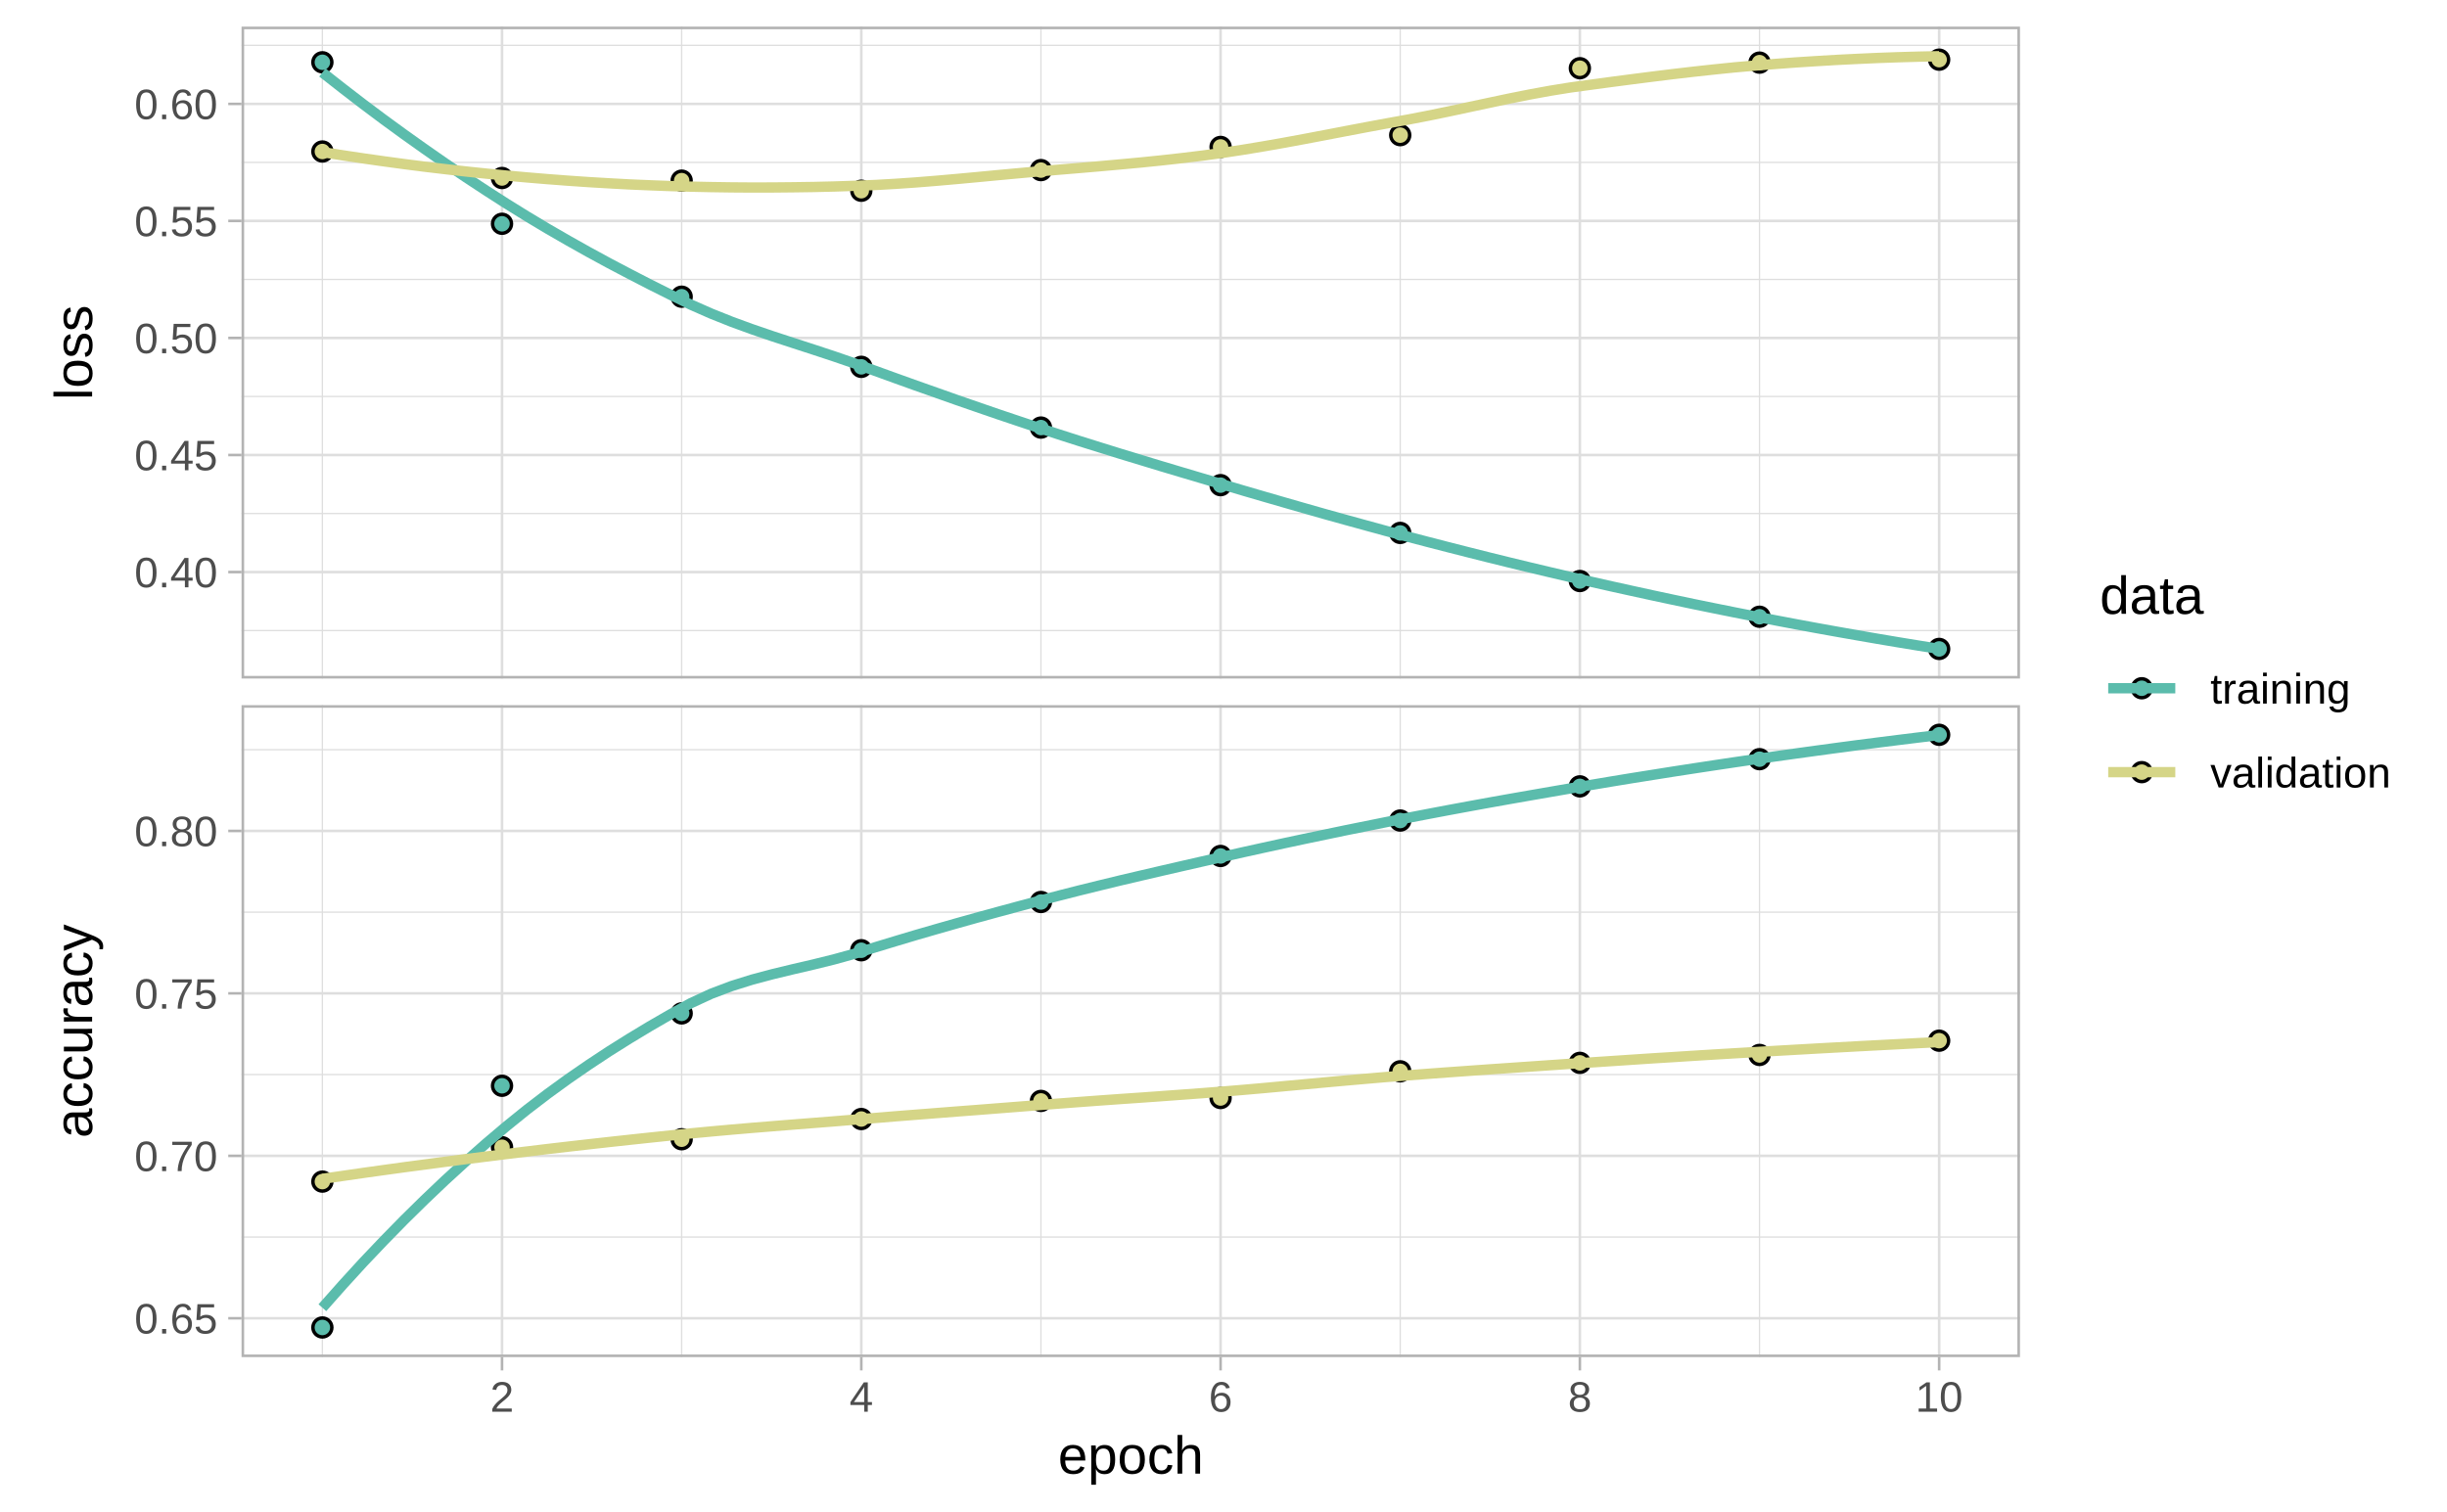
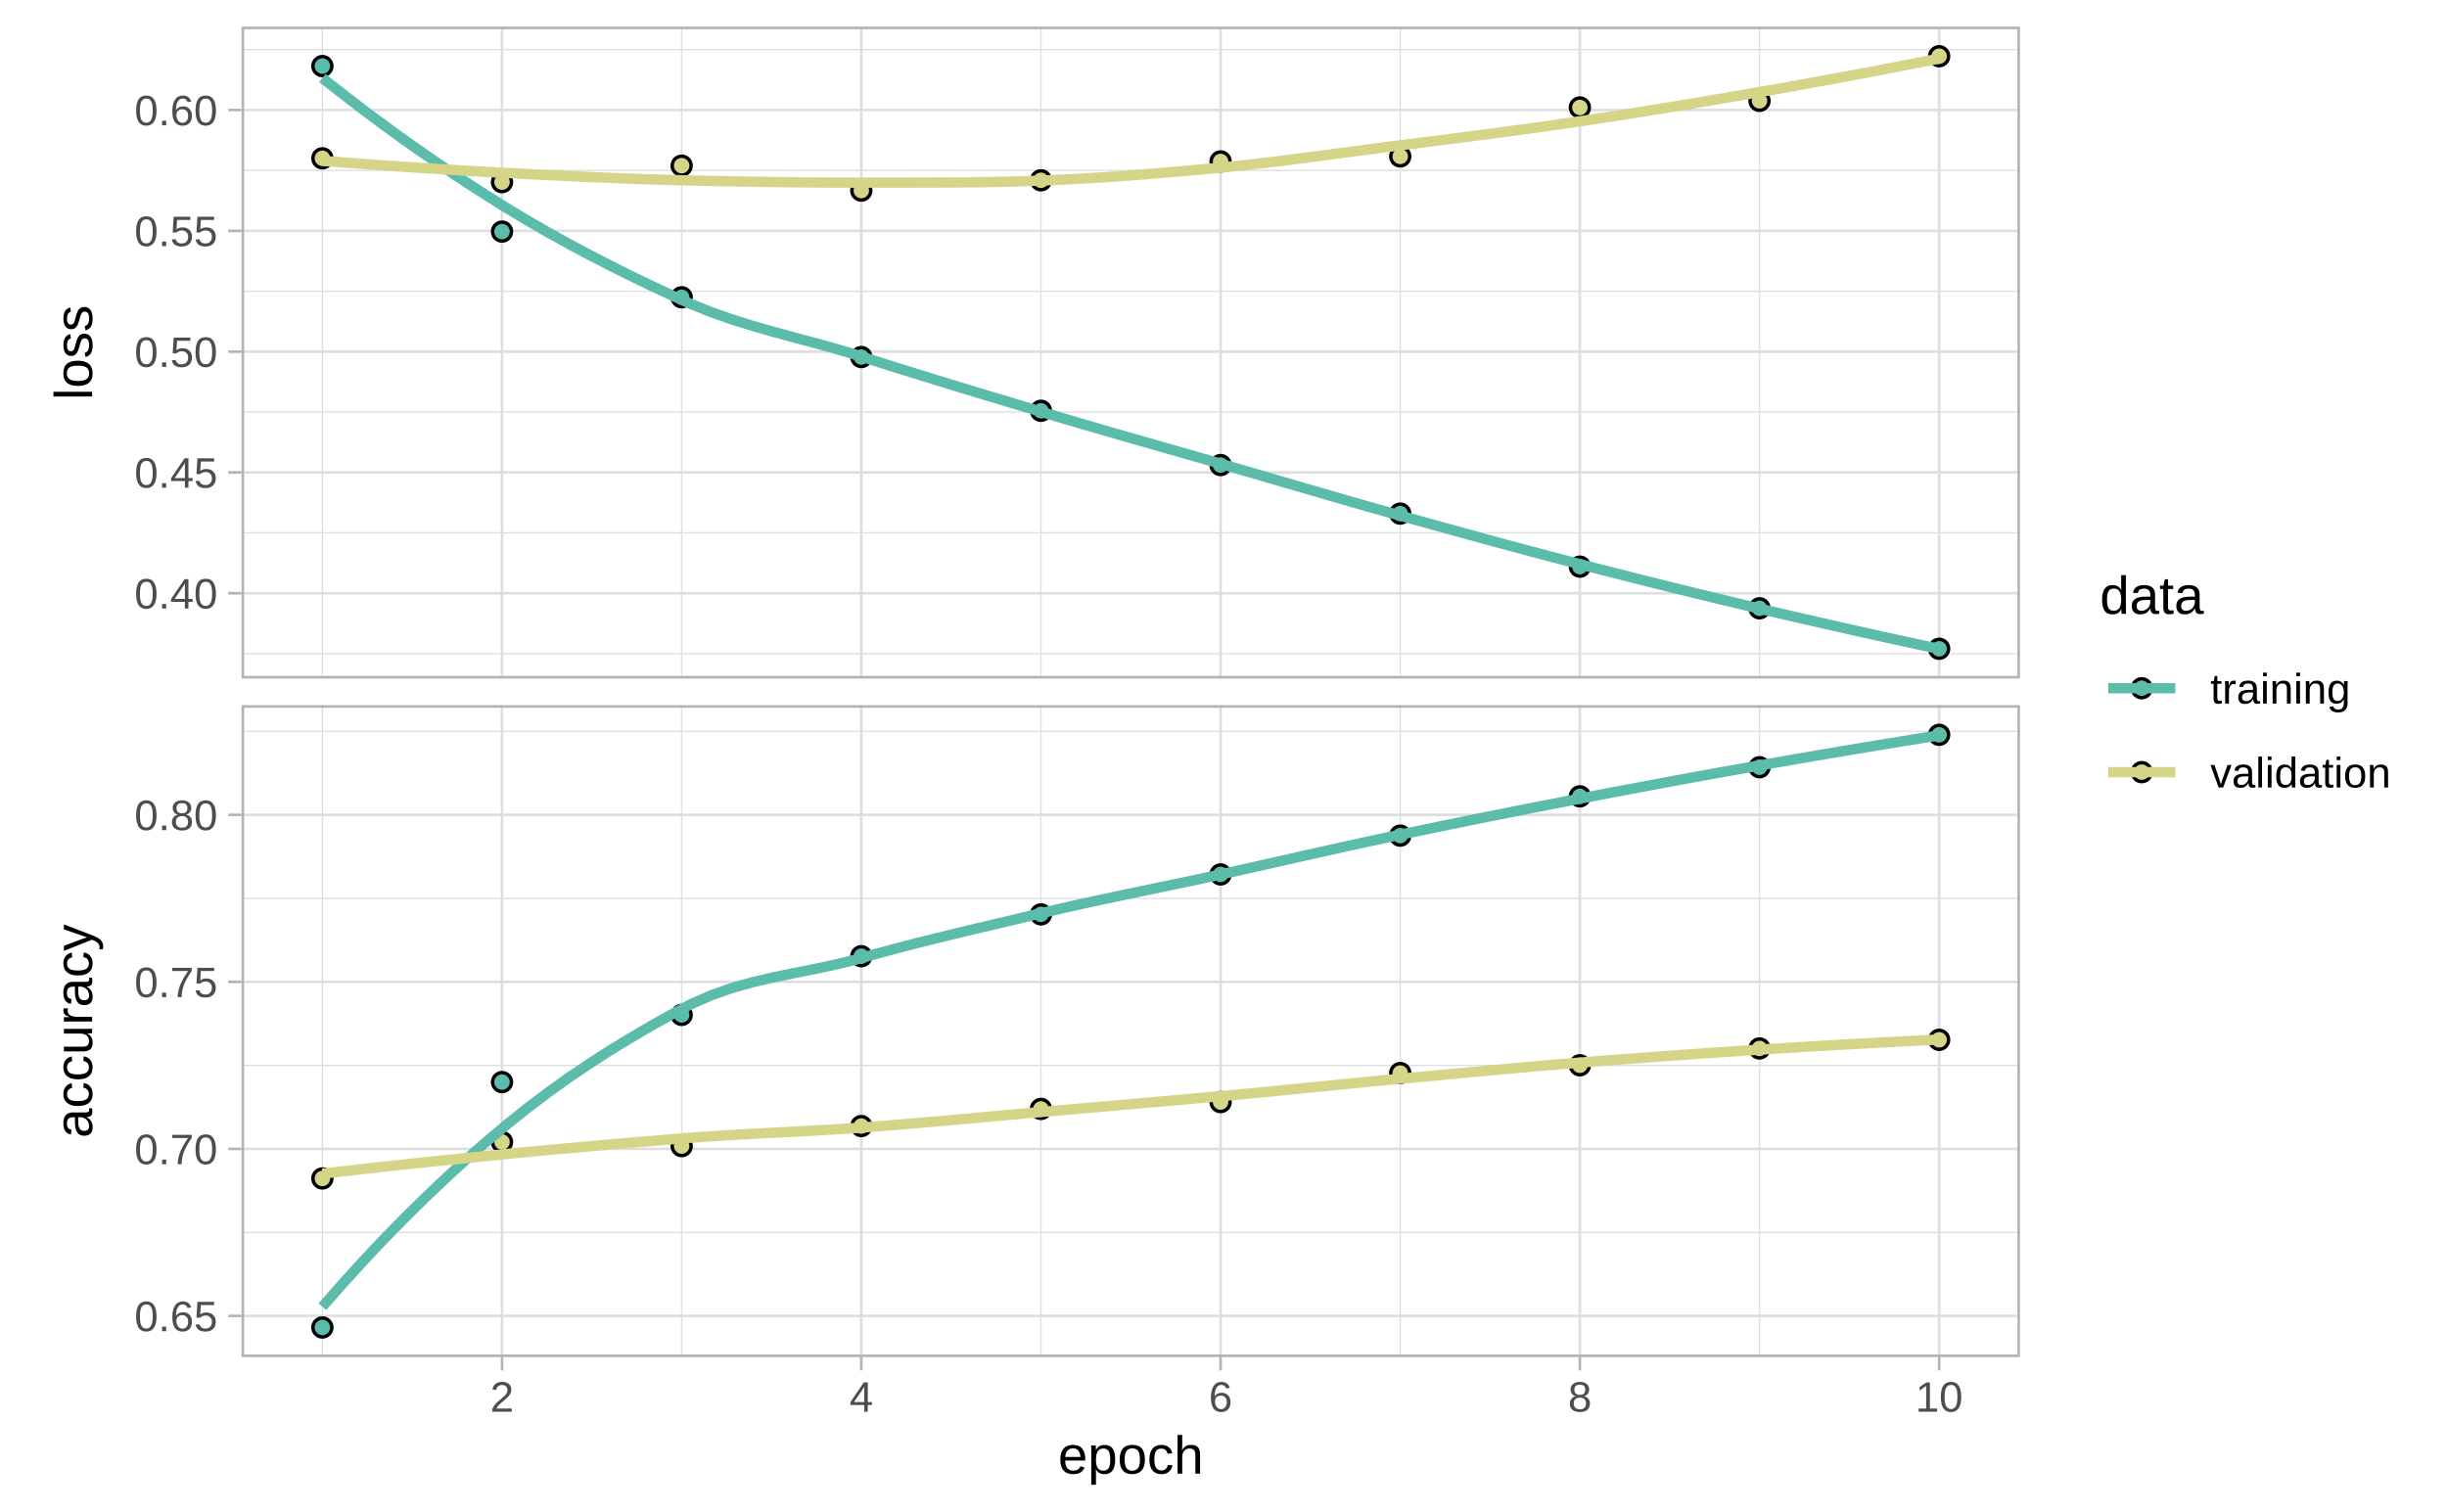
<svg xmlns="http://www.w3.org/2000/svg" class="svglite" width="504.00pt" height="311.47pt" viewBox="0 0 504.00 311.47">
  <defs>
    <style type="text/css">
    .svglite line, .svglite polyline, .svglite polygon, .svglite path, .svglite rect, .svglite circle {
      fill: none;
      stroke: #000000;
      stroke-linecap: round;
      stroke-linejoin: round;
      stroke-miterlimit: 10.00;
    }
  </style>
  </defs>
  <rect width="100%" height="100%" style="stroke: none; fill: #FFFFFF;" />
  <defs>
    <clipPath id="cpMC4wMHw1MDQuMDB8MC4wMHwzMTEuNDc=">
      <rect x="0.00" y="0.00" width="504.00" height="311.47" />
    </clipPath>
  </defs>
  <g clip-path="url(#cpMC4wMHw1MDQuMDB8MC4wMHwzMTEuNDc=)">
    <rect x="0.00" y="0" width="504.00" height="311.47" style="stroke-width: 1.07; stroke: #FFFFFF; fill: #FFFFFF;" />
  </g>
  <defs>
    <clipPath id="cpNDkuNzV8NDE2LjA1fDUuNDh8MTM5Ljc4">
      <rect x="49.75" y="5.48" width="366.30" height="134.30" />
    </clipPath>
  </defs>
  <g clip-path="url(#cpNDkuNzV8NDE2LjA1fDUuNDh8MTM5Ljc4)">
    <rect x="49.75" y="5.48" width="366.30" height="134.30" style="stroke-width: 1.07; stroke: none; fill: #FFFFFF;" />
-     <polyline points="49.75,129.90 416.05,129.90 " style="stroke-width: 0.27; stroke: #DEDEDE; stroke-linecap: butt;" />
-     <polyline points="49.75,105.78 416.05,105.78 " style="stroke-width: 0.27; stroke: #DEDEDE; stroke-linecap: butt;" />
-     <polyline points="49.75,81.67 416.05,81.67 " style="stroke-width: 0.27; stroke: #DEDEDE; stroke-linecap: butt;" />
-     <polyline points="49.75,57.56 416.05,57.56 " style="stroke-width: 0.27; stroke: #DEDEDE; stroke-linecap: butt;" />
-     <polyline points="49.75,33.45 416.05,33.45 " style="stroke-width: 0.27; stroke: #DEDEDE; stroke-linecap: butt;" />
-     <polyline points="49.75,9.34 416.05,9.34 " style="stroke-width: 0.27; stroke: #DEDEDE; stroke-linecap: butt;" />
+     <polyline points="49.75,134.65 416.05,134.65 " style="stroke-width: 0.27; stroke: #DEDEDE; stroke-linecap: butt;" />
+     <polyline points="49.75,109.76 416.05,109.76 " style="stroke-width: 0.27; stroke: #DEDEDE; stroke-linecap: butt;" />
+     <polyline points="49.75,84.88 416.05,84.88 " style="stroke-width: 0.27; stroke: #DEDEDE; stroke-linecap: butt;" />
+     <polyline points="49.75,59.99 416.05,59.99 " style="stroke-width: 0.27; stroke: #DEDEDE; stroke-linecap: butt;" />
+     <polyline points="49.75,35.11 416.05,35.11 " style="stroke-width: 0.27; stroke: #DEDEDE; stroke-linecap: butt;" />
+     <polyline points="49.75,10.22 416.05,10.22 " style="stroke-width: 0.27; stroke: #DEDEDE; stroke-linecap: butt;" />
    <polyline points="66.40,139.78 66.40,5.48 " style="stroke-width: 0.27; stroke: #DEDEDE; stroke-linecap: butt;" />
    <polyline points="140.40,139.78 140.40,5.48 " style="stroke-width: 0.27; stroke: #DEDEDE; stroke-linecap: butt;" />
    <polyline points="214.40,139.78 214.40,5.48 " style="stroke-width: 0.27; stroke: #DEDEDE; stroke-linecap: butt;" />
    <polyline points="288.40,139.78 288.40,5.48 " style="stroke-width: 0.27; stroke: #DEDEDE; stroke-linecap: butt;" />
    <polyline points="362.40,139.78 362.40,5.48 " style="stroke-width: 0.27; stroke: #DEDEDE; stroke-linecap: butt;" />
-     <polyline points="49.75,117.84 416.05,117.84 " style="stroke-width: 0.53; stroke: #DEDEDE; stroke-linecap: butt;" />
-     <polyline points="49.75,93.73 416.05,93.73 " style="stroke-width: 0.53; stroke: #DEDEDE; stroke-linecap: butt;" />
-     <polyline points="49.75,69.62 416.05,69.62 " style="stroke-width: 0.53; stroke: #DEDEDE; stroke-linecap: butt;" />
-     <polyline points="49.75,45.51 416.05,45.51 " style="stroke-width: 0.53; stroke: #DEDEDE; stroke-linecap: butt;" />
-     <polyline points="49.75,21.40 416.05,21.40 " style="stroke-width: 0.53; stroke: #DEDEDE; stroke-linecap: butt;" />
+     <polyline points="49.75,122.21 416.05,122.21 " style="stroke-width: 0.53; stroke: #DEDEDE; stroke-linecap: butt;" />
+     <polyline points="49.75,97.32 416.05,97.32 " style="stroke-width: 0.53; stroke: #DEDEDE; stroke-linecap: butt;" />
+     <polyline points="49.75,72.44 416.05,72.44 " style="stroke-width: 0.53; stroke: #DEDEDE; stroke-linecap: butt;" />
+     <polyline points="49.75,47.55 416.05,47.55 " style="stroke-width: 0.53; stroke: #DEDEDE; stroke-linecap: butt;" />
+     <polyline points="49.75,22.67 416.05,22.67 " style="stroke-width: 0.53; stroke: #DEDEDE; stroke-linecap: butt;" />
    <polyline points="103.40,139.78 103.40,5.48 " style="stroke-width: 0.53; stroke: #DEDEDE; stroke-linecap: butt;" />
    <polyline points="177.40,139.78 177.40,5.48 " style="stroke-width: 0.53; stroke: #DEDEDE; stroke-linecap: butt;" />
    <polyline points="251.40,139.78 251.40,5.48 " style="stroke-width: 0.53; stroke: #DEDEDE; stroke-linecap: butt;" />
    <polyline points="325.40,139.78 325.40,5.48 " style="stroke-width: 0.53; stroke: #DEDEDE; stroke-linecap: butt;" />
    <polyline points="399.40,139.78 399.40,5.48 " style="stroke-width: 0.53; stroke: #DEDEDE; stroke-linecap: butt;" />
-     <circle cx="66.40" cy="12.83" r="1.95" style="stroke-width: 0.71; fill: #5BBCAC;" />
-     <circle cx="103.40" cy="46.10" r="1.95" style="stroke-width: 0.71; fill: #5BBCAC;" />
-     <circle cx="140.40" cy="61.12" r="1.95" style="stroke-width: 0.71; fill: #5BBCAC;" />
-     <circle cx="177.40" cy="75.57" r="1.95" style="stroke-width: 0.71; fill: #5BBCAC;" />
-     <circle cx="214.40" cy="88.08" r="1.95" style="stroke-width: 0.71; fill: #5BBCAC;" />
-     <circle cx="251.40" cy="99.94" r="1.95" style="stroke-width: 0.71; fill: #5BBCAC;" />
-     <circle cx="288.40" cy="109.78" r="1.95" style="stroke-width: 0.71; fill: #5BBCAC;" />
-     <circle cx="325.40" cy="119.69" r="1.95" style="stroke-width: 0.71; fill: #5BBCAC;" />
-     <circle cx="362.40" cy="127.05" r="1.95" style="stroke-width: 0.71; fill: #5BBCAC;" />
-     <circle cx="399.40" cy="133.68" r="1.95" style="stroke-width: 0.71; fill: #5BBCAC;" />
-     <circle cx="66.40" cy="31.21" r="1.95" style="stroke-width: 0.71; fill: #D5D587;" />
-     <circle cx="103.40" cy="36.67" r="1.95" style="stroke-width: 0.71; fill: #D5D587;" />
-     <circle cx="140.40" cy="37.21" r="1.95" style="stroke-width: 0.71; fill: #D5D587;" />
-     <circle cx="177.40" cy="39.29" r="1.95" style="stroke-width: 0.71; fill: #D5D587;" />
-     <circle cx="214.40" cy="35.04" r="1.95" style="stroke-width: 0.71; fill: #D5D587;" />
-     <circle cx="251.40" cy="30.27" r="1.95" style="stroke-width: 0.71; fill: #D5D587;" />
-     <circle cx="288.40" cy="27.84" r="1.95" style="stroke-width: 0.71; fill: #D5D587;" />
-     <circle cx="325.40" cy="14.05" r="1.95" style="stroke-width: 0.71; fill: #D5D587;" />
-     <circle cx="362.40" cy="12.90" r="1.95" style="stroke-width: 0.71; fill: #D5D587;" />
-     <circle cx="399.40" cy="12.29" r="1.95" style="stroke-width: 0.71; fill: #D5D587;" />
-     <polyline points="66.40,14.93 70.62,18.24 74.83,21.48 79.05,24.64 83.26,27.71 87.48,30.71 91.69,33.64 95.91,36.49 100.12,39.26 104.34,41.97 108.55,44.58 112.77,47.11 116.98,49.54 121.20,51.91 125.41,54.20 129.63,56.42 133.84,58.59 138.06,60.70 142.27,62.75 146.49,64.61 150.70,66.29 154.92,67.83 159.13,69.27 163.35,70.65 167.57,72.02 171.78,73.41 176.00,74.86 180.21,76.38 184.43,77.91 188.64,79.42 192.86,80.91 197.07,82.40 201.29,83.86 205.50,85.31 209.72,86.73 213.93,88.13 218.15,89.51 222.36,90.86 226.58,92.18 230.79,93.49 235.01,94.77 239.22,96.05 243.44,97.31 247.65,98.56 251.87,99.81 256.08,101.06 260.30,102.29 264.52,103.51 268.73,104.72 272.95,105.92 277.16,107.09 281.38,108.25 285.59,109.40 289.81,110.52 294.02,111.62 298.24,112.71 302.45,113.78 306.67,114.84 310.88,115.88 315.10,116.90 319.31,117.90 323.53,118.89 327.74,119.85 331.96,120.80 336.17,121.73 340.39,122.65 344.60,123.55 348.82,124.44 353.03,125.30 357.25,126.15 361.47,126.98 365.68,127.79 369.90,128.59 374.11,129.37 378.33,130.13 382.54,130.87 386.76,131.60 390.97,132.31 395.19,133.00 399.40,133.68 " style="stroke-width: 2.13; stroke: #5BBCAC; stroke-linecap: butt;" />
-     <polyline points="66.40,31.34 70.62,32.00 74.83,32.63 79.05,33.23 83.26,33.80 87.48,34.34 91.69,34.84 95.91,35.32 100.12,35.76 104.34,36.17 108.55,36.55 112.77,36.90 116.98,37.22 121.20,37.51 125.41,37.76 129.63,37.99 133.84,38.17 138.06,38.33 142.27,38.45 146.49,38.54 150.70,38.60 154.92,38.63 159.13,38.62 163.35,38.58 167.57,38.52 171.78,38.42 176.00,38.28 180.21,38.11 184.43,37.87 188.64,37.58 192.86,37.24 197.07,36.87 201.29,36.48 205.50,36.08 209.72,35.69 213.93,35.31 218.15,34.95 222.36,34.60 226.58,34.24 230.79,33.86 235.01,33.47 239.22,33.04 243.44,32.57 247.65,32.06 251.87,31.48 256.08,30.84 260.30,30.14 264.52,29.40 268.73,28.62 272.95,27.82 277.16,27.01 281.38,26.21 285.59,25.43 289.81,24.67 294.02,23.86 298.24,22.99 302.45,22.09 306.67,21.19 310.88,20.30 315.10,19.46 319.31,18.69 323.53,18.01 327.74,17.44 331.96,16.87 336.17,16.32 340.39,15.78 344.60,15.26 348.82,14.77 353.03,14.31 357.25,13.88 361.47,13.51 365.68,13.17 369.90,12.86 374.11,12.59 378.33,12.34 382.54,12.13 386.76,11.94 390.97,11.79 395.19,11.67 399.40,11.58 " style="stroke-width: 2.13; stroke: #D5D587; stroke-linecap: butt;" />
+     <circle cx="66.40" cy="13.61" r="1.95" style="stroke-width: 0.71; fill: #5BBCAC;" />
+     <circle cx="103.40" cy="47.71" r="1.95" style="stroke-width: 0.71; fill: #5BBCAC;" />
+     <circle cx="140.40" cy="61.24" r="1.95" style="stroke-width: 0.71; fill: #5BBCAC;" />
+     <circle cx="177.40" cy="73.55" r="1.95" style="stroke-width: 0.71; fill: #5BBCAC;" />
+     <circle cx="214.40" cy="84.62" r="1.95" style="stroke-width: 0.71; fill: #5BBCAC;" />
+     <circle cx="251.40" cy="95.80" r="1.95" style="stroke-width: 0.71; fill: #5BBCAC;" />
+     <circle cx="288.40" cy="105.80" r="1.95" style="stroke-width: 0.71; fill: #5BBCAC;" />
+     <circle cx="325.40" cy="116.73" r="1.95" style="stroke-width: 0.71; fill: #5BBCAC;" />
+     <circle cx="362.40" cy="125.31" r="1.95" style="stroke-width: 0.71; fill: #5BBCAC;" />
+     <circle cx="399.40" cy="133.65" r="1.95" style="stroke-width: 0.71; fill: #5BBCAC;" />
+     <circle cx="66.40" cy="32.61" r="1.95" style="stroke-width: 0.71; fill: #D5D587;" />
+     <circle cx="103.40" cy="37.52" r="1.95" style="stroke-width: 0.71; fill: #D5D587;" />
+     <circle cx="140.40" cy="34.13" r="1.95" style="stroke-width: 0.71; fill: #D5D587;" />
+     <circle cx="177.40" cy="39.26" r="1.95" style="stroke-width: 0.71; fill: #D5D587;" />
+     <circle cx="214.40" cy="37.14" r="1.95" style="stroke-width: 0.71; fill: #D5D587;" />
+     <circle cx="251.40" cy="33.26" r="1.95" style="stroke-width: 0.71; fill: #D5D587;" />
+     <circle cx="288.40" cy="32.22" r="1.95" style="stroke-width: 0.71; fill: #D5D587;" />
+     <circle cx="325.40" cy="22.14" r="1.95" style="stroke-width: 0.71; fill: #D5D587;" />
+     <circle cx="362.40" cy="20.77" r="1.95" style="stroke-width: 0.71; fill: #D5D587;" />
+     <circle cx="399.40" cy="11.58" r="1.95" style="stroke-width: 0.71; fill: #D5D587;" />
+     <polyline points="66.40,16.07 70.62,19.39 74.83,22.63 79.05,25.77 83.26,28.83 87.48,31.79 91.69,34.68 95.91,37.48 100.12,40.20 104.34,42.84 108.55,45.37 112.77,47.81 116.98,50.15 121.20,52.40 125.41,54.57 129.63,56.68 133.84,58.72 138.06,60.70 142.27,62.61 146.49,64.30 150.70,65.78 154.92,67.10 159.13,68.31 163.35,69.46 167.57,70.59 171.78,71.75 176.00,73.00 180.21,74.35 184.43,75.68 188.64,76.99 192.86,78.30 197.07,79.59 201.29,80.87 205.50,82.14 209.72,83.41 213.93,84.68 218.15,85.94 222.36,87.18 226.58,88.41 230.79,89.63 235.01,90.84 239.22,92.04 243.44,93.25 247.65,94.45 251.87,95.67 256.08,96.90 260.30,98.13 264.52,99.36 268.73,100.59 272.95,101.81 277.16,103.03 281.38,104.24 285.59,105.43 289.81,106.61 294.02,107.78 298.24,108.94 302.45,110.10 306.67,111.26 310.88,112.40 315.10,113.53 319.31,114.64 323.53,115.74 327.74,116.83 331.96,117.90 336.17,118.97 340.39,120.03 344.60,121.08 348.82,122.11 353.03,123.14 357.25,124.15 361.47,125.16 365.68,126.15 369.90,127.13 374.11,128.09 378.33,129.05 382.54,130.00 386.76,130.94 390.97,131.86 395.19,132.78 399.40,133.68 " style="stroke-width: 2.13; stroke: #5BBCAC; stroke-linecap: butt;" />
+     <polyline points="66.40,33.13 70.62,33.45 74.83,33.77 79.05,34.07 83.26,34.36 87.48,34.64 91.69,34.90 95.91,35.16 100.12,35.40 104.34,35.63 108.55,35.85 112.77,36.06 116.98,36.26 121.20,36.45 125.41,36.63 129.63,36.80 133.84,36.94 138.06,37.07 142.27,37.18 146.49,37.27 150.70,37.36 154.92,37.43 159.13,37.50 163.35,37.55 167.57,37.59 171.78,37.61 176.00,37.62 180.21,37.61 184.43,37.61 188.64,37.61 192.86,37.60 197.07,37.58 201.29,37.54 205.50,37.47 209.72,37.37 213.93,37.22 218.15,37.04 222.36,36.82 226.58,36.57 230.79,36.29 235.01,35.97 239.22,35.63 243.44,35.27 247.65,34.89 251.87,34.49 256.08,34.05 260.30,33.57 264.52,33.06 268.73,32.52 272.95,31.96 277.16,31.40 281.38,30.84 285.59,30.29 289.81,29.75 294.02,29.22 298.24,28.68 302.45,28.14 306.67,27.59 310.88,27.03 315.10,26.46 319.31,25.87 323.53,25.26 327.74,24.64 331.96,23.99 336.17,23.34 340.39,22.66 344.60,21.98 348.82,21.28 353.03,20.57 357.25,19.85 361.47,19.12 365.68,18.39 369.90,17.64 374.11,16.87 378.33,16.10 382.54,15.32 386.76,14.52 390.97,13.71 395.19,12.89 399.40,12.06 " style="stroke-width: 2.13; stroke: #D5D587; stroke-linecap: butt;" />
    <rect x="49.75" y="5.48" width="366.30" height="134.30" style="stroke-width: 1.07; stroke: #B3B3B3;" />
  </g>
  <g clip-path="url(#cpMC4wMHw1MDQuMDB8MC4wMHwzMTEuNDc=)">
</g>
  <defs>
    <clipPath id="cpNDkuNzV8NDE2LjA1fDE0NS4yNnwyNzkuNTc=">
      <rect x="49.75" y="145.26" width="366.30" height="134.30" />
    </clipPath>
  </defs>
  <g clip-path="url(#cpNDkuNzV8NDE2LjA1fDE0NS4yNnwyNzkuNTc=)">
    <rect x="49.75" y="145.26" width="366.30" height="134.30" style="stroke-width: 1.07; stroke: none; fill: #FFFFFF;" />
-     <polyline points="49.75,254.83 416.05,254.83 " style="stroke-width: 0.27; stroke: #DEDEDE; stroke-linecap: butt;" />
-     <polyline points="49.75,221.36 416.05,221.36 " style="stroke-width: 0.27; stroke: #DEDEDE; stroke-linecap: butt;" />
-     <polyline points="49.75,187.90 416.05,187.90 " style="stroke-width: 0.27; stroke: #DEDEDE; stroke-linecap: butt;" />
-     <polyline points="49.75,154.44 416.05,154.44 " style="stroke-width: 0.27; stroke: #DEDEDE; stroke-linecap: butt;" />
+     <polyline points="49.75,253.88 416.05,253.88 " style="stroke-width: 0.27; stroke: #DEDEDE; stroke-linecap: butt;" />
+     <polyline points="49.75,219.47 416.05,219.47 " style="stroke-width: 0.27; stroke: #DEDEDE; stroke-linecap: butt;" />
+     <polyline points="49.75,185.06 416.05,185.06 " style="stroke-width: 0.27; stroke: #DEDEDE; stroke-linecap: butt;" />
+     <polyline points="49.75,150.65 416.05,150.65 " style="stroke-width: 0.27; stroke: #DEDEDE; stroke-linecap: butt;" />
    <polyline points="66.40,279.57 66.40,145.26 " style="stroke-width: 0.27; stroke: #DEDEDE; stroke-linecap: butt;" />
    <polyline points="140.40,279.57 140.40,145.26 " style="stroke-width: 0.27; stroke: #DEDEDE; stroke-linecap: butt;" />
    <polyline points="214.40,279.57 214.40,145.26 " style="stroke-width: 0.27; stroke: #DEDEDE; stroke-linecap: butt;" />
    <polyline points="288.40,279.57 288.40,145.26 " style="stroke-width: 0.27; stroke: #DEDEDE; stroke-linecap: butt;" />
    <polyline points="362.40,279.57 362.40,145.26 " style="stroke-width: 0.27; stroke: #DEDEDE; stroke-linecap: butt;" />
-     <polyline points="49.75,271.56 416.05,271.56 " style="stroke-width: 0.53; stroke: #DEDEDE; stroke-linecap: butt;" />
-     <polyline points="49.75,238.10 416.05,238.10 " style="stroke-width: 0.53; stroke: #DEDEDE; stroke-linecap: butt;" />
-     <polyline points="49.75,204.63 416.05,204.63 " style="stroke-width: 0.53; stroke: #DEDEDE; stroke-linecap: butt;" />
-     <polyline points="49.75,171.17 416.05,171.17 " style="stroke-width: 0.53; stroke: #DEDEDE; stroke-linecap: butt;" />
+     <polyline points="49.75,271.08 416.05,271.08 " style="stroke-width: 0.53; stroke: #DEDEDE; stroke-linecap: butt;" />
+     <polyline points="49.75,236.67 416.05,236.67 " style="stroke-width: 0.53; stroke: #DEDEDE; stroke-linecap: butt;" />
+     <polyline points="49.75,202.26 416.05,202.26 " style="stroke-width: 0.53; stroke: #DEDEDE; stroke-linecap: butt;" />
+     <polyline points="49.75,167.86 416.05,167.86 " style="stroke-width: 0.53; stroke: #DEDEDE; stroke-linecap: butt;" />
    <polyline points="103.40,279.57 103.40,145.26 " style="stroke-width: 0.53; stroke: #DEDEDE; stroke-linecap: butt;" />
    <polyline points="177.40,279.57 177.40,145.26 " style="stroke-width: 0.53; stroke: #DEDEDE; stroke-linecap: butt;" />
    <polyline points="251.40,279.57 251.40,145.26 " style="stroke-width: 0.53; stroke: #DEDEDE; stroke-linecap: butt;" />
    <polyline points="325.40,279.57 325.40,145.26 " style="stroke-width: 0.53; stroke: #DEDEDE; stroke-linecap: butt;" />
    <polyline points="399.40,279.57 399.40,145.26 " style="stroke-width: 0.53; stroke: #DEDEDE; stroke-linecap: butt;" />
    <circle cx="66.40" cy="273.46" r="1.95" style="stroke-width: 0.71; fill: #5BBCAC;" />
-     <circle cx="103.40" cy="223.67" r="1.95" style="stroke-width: 0.71; fill: #5BBCAC;" />
-     <circle cx="140.40" cy="208.76" r="1.95" style="stroke-width: 0.71; fill: #5BBCAC;" />
-     <circle cx="177.40" cy="195.75" r="1.95" style="stroke-width: 0.71; fill: #5BBCAC;" />
-     <circle cx="214.40" cy="185.81" r="1.95" style="stroke-width: 0.71; fill: #5BBCAC;" />
-     <circle cx="251.40" cy="176.33" r="1.95" style="stroke-width: 0.71; fill: #5BBCAC;" />
-     <circle cx="288.40" cy="169.03" r="1.95" style="stroke-width: 0.71; fill: #5BBCAC;" />
-     <circle cx="325.40" cy="161.99" r="1.95" style="stroke-width: 0.71; fill: #5BBCAC;" />
-     <circle cx="362.40" cy="156.39" r="1.95" style="stroke-width: 0.71; fill: #5BBCAC;" />
+     <circle cx="103.40" cy="222.91" r="1.95" style="stroke-width: 0.71; fill: #5BBCAC;" />
+     <circle cx="140.40" cy="209.07" r="1.95" style="stroke-width: 0.71; fill: #5BBCAC;" />
+     <circle cx="177.40" cy="196.98" r="1.95" style="stroke-width: 0.71; fill: #5BBCAC;" />
+     <circle cx="214.40" cy="188.36" r="1.95" style="stroke-width: 0.71; fill: #5BBCAC;" />
+     <circle cx="251.40" cy="180.13" r="1.95" style="stroke-width: 0.71; fill: #5BBCAC;" />
+     <circle cx="288.40" cy="172.14" r="1.95" style="stroke-width: 0.71; fill: #5BBCAC;" />
+     <circle cx="325.40" cy="164.05" r="1.95" style="stroke-width: 0.71; fill: #5BBCAC;" />
+     <circle cx="362.40" cy="158.05" r="1.95" style="stroke-width: 0.71; fill: #5BBCAC;" />
    <circle cx="399.40" cy="151.37" r="1.95" style="stroke-width: 0.71; fill: #5BBCAC;" />
-     <circle cx="66.40" cy="243.41" r="1.95" style="stroke-width: 0.71; fill: #D5D587;" />
-     <circle cx="103.40" cy="236.33" r="1.95" style="stroke-width: 0.71; fill: #D5D587;" />
-     <circle cx="140.40" cy="234.68" r="1.95" style="stroke-width: 0.71; fill: #D5D587;" />
-     <circle cx="177.40" cy="230.52" r="1.95" style="stroke-width: 0.71; fill: #D5D587;" />
-     <circle cx="214.40" cy="226.79" r="1.95" style="stroke-width: 0.71; fill: #D5D587;" />
-     <circle cx="251.40" cy="226.19" r="1.95" style="stroke-width: 0.71; fill: #D5D587;" />
-     <circle cx="288.40" cy="220.69" r="1.95" style="stroke-width: 0.71; fill: #D5D587;" />
-     <circle cx="325.40" cy="218.95" r="1.95" style="stroke-width: 0.71; fill: #D5D587;" />
-     <circle cx="362.40" cy="217.32" r="1.95" style="stroke-width: 0.71; fill: #D5D587;" />
-     <circle cx="399.40" cy="214.38" r="1.95" style="stroke-width: 0.71; fill: #D5D587;" />
-     <polyline points="66.40,269.39 70.62,264.63 74.83,260.02 79.05,255.58 83.26,251.28 87.48,247.13 91.69,243.13 95.91,239.27 100.12,235.55 104.34,231.98 108.55,228.58 112.77,225.35 116.98,222.29 121.20,219.38 125.41,216.60 129.63,213.95 133.84,211.41 138.06,208.97 142.27,206.66 146.49,204.71 150.70,203.12 154.92,201.80 159.13,200.68 163.35,199.66 167.57,198.68 171.78,197.64 176.00,196.47 180.21,195.16 184.43,193.88 188.64,192.62 192.86,191.40 197.07,190.20 201.29,189.02 205.50,187.87 209.72,186.73 213.93,185.60 218.15,184.49 222.36,183.42 226.58,182.38 230.79,181.36 235.01,180.37 239.22,179.39 243.44,178.42 247.65,177.46 251.87,176.50 256.08,175.55 260.30,174.62 264.52,173.70 268.73,172.80 272.95,171.92 277.16,171.04 281.38,170.19 285.59,169.34 289.81,168.51 294.02,167.70 298.24,166.90 302.45,166.12 306.67,165.35 310.88,164.60 315.10,163.86 319.31,163.13 323.53,162.40 327.74,161.69 331.96,160.98 336.17,160.29 340.39,159.62 344.60,158.95 348.82,158.30 353.03,157.66 357.25,157.03 361.47,156.41 365.68,155.81 369.90,155.22 374.11,154.64 378.33,154.07 382.54,153.51 386.76,152.97 390.97,152.44 395.19,151.92 399.40,151.41 " style="stroke-width: 2.13; stroke: #5BBCAC; stroke-linecap: butt;" />
-     <polyline points="66.40,242.84 70.62,242.23 74.83,241.62 79.05,241.03 83.26,240.45 87.48,239.89 91.69,239.33 95.91,238.78 100.12,238.25 104.34,237.72 108.55,237.21 112.77,236.70 116.98,236.21 121.20,235.73 125.41,235.26 129.63,234.80 133.84,234.35 138.06,233.91 142.27,233.48 146.49,233.08 150.70,232.70 154.92,232.34 159.13,232.00 163.35,231.66 167.57,231.33 171.78,231.00 176.00,230.65 180.21,230.31 184.43,229.96 188.64,229.63 192.86,229.30 197.07,228.97 201.29,228.65 205.50,228.32 209.72,227.99 213.93,227.66 218.15,227.33 222.36,227.01 226.58,226.70 230.79,226.40 235.01,226.11 239.22,225.81 243.44,225.50 247.65,225.19 251.87,224.86 256.08,224.51 260.30,224.14 264.52,223.75 268.73,223.36 272.95,222.97 277.16,222.59 281.38,222.22 285.59,221.86 289.81,221.53 294.02,221.21 298.24,220.90 302.45,220.60 306.67,220.30 310.88,220.01 315.10,219.72 319.31,219.43 323.53,219.14 327.74,218.86 331.96,218.58 336.17,218.30 340.39,218.02 344.60,217.76 348.82,217.49 353.03,217.23 357.25,216.98 361.47,216.73 365.68,216.48 369.90,216.24 374.11,216.00 378.33,215.77 382.54,215.54 386.76,215.32 390.97,215.10 395.19,214.88 399.40,214.67 " style="stroke-width: 2.13; stroke: #D5D587; stroke-linecap: butt;" />
+     <circle cx="66.40" cy="242.76" r="1.95" style="stroke-width: 0.71; fill: #D5D587;" />
+     <circle cx="103.40" cy="235.25" r="1.95" style="stroke-width: 0.71; fill: #D5D587;" />
+     <circle cx="140.40" cy="236.10" r="1.95" style="stroke-width: 0.71; fill: #D5D587;" />
+     <circle cx="177.40" cy="231.97" r="1.95" style="stroke-width: 0.71; fill: #D5D587;" />
+     <circle cx="214.40" cy="228.44" r="1.95" style="stroke-width: 0.71; fill: #D5D587;" />
+     <circle cx="251.40" cy="227.03" r="1.95" style="stroke-width: 0.71; fill: #D5D587;" />
+     <circle cx="288.40" cy="221.05" r="1.95" style="stroke-width: 0.71; fill: #D5D587;" />
+     <circle cx="325.40" cy="219.45" r="1.95" style="stroke-width: 0.71; fill: #D5D587;" />
+     <circle cx="362.40" cy="215.98" r="1.95" style="stroke-width: 0.71; fill: #D5D587;" />
+     <circle cx="399.40" cy="214.20" r="1.95" style="stroke-width: 0.71; fill: #D5D587;" />
+     <polyline points="66.40,269.19 70.62,264.39 74.83,259.75 79.05,255.28 83.26,250.97 87.48,246.81 91.69,242.81 95.91,238.95 100.12,235.25 104.34,231.70 108.55,228.32 112.77,225.13 116.98,222.11 121.20,219.25 125.41,216.53 129.63,213.95 133.84,211.48 138.06,209.11 142.27,206.88 146.49,205.03 150.70,203.55 154.92,202.36 159.13,201.37 163.35,200.50 167.57,199.66 171.78,198.77 176.00,197.74 180.21,196.56 184.43,195.42 188.64,194.33 192.86,193.28 197.07,192.25 201.29,191.24 205.50,190.25 209.72,189.25 213.93,188.24 218.15,187.25 222.36,186.30 226.58,185.38 230.79,184.49 235.01,183.61 239.22,182.73 243.44,181.85 247.65,180.96 251.87,180.04 256.08,179.10 260.30,178.15 264.52,177.20 268.73,176.25 272.95,175.31 277.16,174.37 281.38,173.45 285.59,172.54 289.81,171.65 294.02,170.78 298.24,169.91 302.45,169.05 306.67,168.20 310.88,167.36 315.10,166.52 319.31,165.70 323.53,164.88 327.74,164.07 331.96,163.26 336.17,162.47 340.39,161.68 344.60,160.89 348.82,160.12 353.03,159.35 357.25,158.60 361.47,157.85 365.68,157.11 369.90,156.38 374.11,155.65 378.33,154.94 382.54,154.23 386.76,153.53 390.97,152.84 395.19,152.15 399.40,151.48 " style="stroke-width: 2.13; stroke: #5BBCAC; stroke-linecap: butt;" />
+     <polyline points="66.40,241.77 70.62,241.29 74.83,240.81 79.05,240.34 83.26,239.89 87.48,239.44 91.69,239.00 95.91,238.57 100.12,238.14 104.34,237.72 108.55,237.32 112.77,236.92 116.98,236.54 121.20,236.16 125.41,235.79 129.63,235.42 133.84,235.07 138.06,234.71 142.27,234.37 146.49,234.07 150.70,233.81 154.92,233.57 159.13,233.35 163.35,233.13 167.57,232.91 171.78,232.66 176.00,232.39 180.21,232.07 184.43,231.73 188.64,231.38 192.86,231.01 197.07,230.64 201.29,230.26 205.50,229.87 209.72,229.49 213.93,229.12 218.15,228.75 222.36,228.38 226.58,228.01 230.79,227.64 235.01,227.27 239.22,226.90 243.44,226.53 247.65,226.15 251.87,225.77 256.08,225.38 260.30,224.98 264.52,224.56 268.73,224.14 272.95,223.72 277.16,223.30 281.38,222.89 285.59,222.48 289.81,222.09 294.02,221.70 298.24,221.31 302.45,220.92 306.67,220.52 310.88,220.14 315.10,219.76 319.31,219.40 323.53,219.05 327.74,218.71 331.96,218.39 336.17,218.07 340.39,217.75 344.60,217.44 348.82,217.14 353.03,216.85 357.25,216.57 361.47,216.29 365.68,216.02 369.90,215.76 374.11,215.51 378.33,215.26 382.54,215.03 386.76,214.79 390.97,214.57 395.19,214.35 399.40,214.14 " style="stroke-width: 2.13; stroke: #D5D587; stroke-linecap: butt;" />
    <rect x="49.75" y="145.26" width="366.30" height="134.30" style="stroke-width: 1.07; stroke: #B3B3B3;" />
  </g>
  <g clip-path="url(#cpMC4wMHw1MDQuMDB8MC4wMHwzMTEuNDc=)">
</g>
  <defs>
    <clipPath id="cpNS40OHwyNC41Nnw1LjQ4fDEzOS43OA==">
      <rect x="5.48" y="5.48" width="19.09" height="134.30" />
    </clipPath>
  </defs>
  <g clip-path="url(#cpNS40OHwyNC41Nnw1LjQ4fDEzOS43OA==)">
    <rect x="5.48" y="5.48" width="19.09" height="134.30" style="stroke-width: 1.07; stroke: none;" />
    <text transform="translate(18.97,72.63) rotate(-90)" text-anchor="middle" style="font-size: 11.00px; font-family: Arial;" textLength="19.56px" lengthAdjust="spacingAndGlyphs">loss</text>
  </g>
  <g clip-path="url(#cpMC4wMHw1MDQuMDB8MC4wMHwzMTEuNDc=)">
</g>
  <defs>
    <clipPath id="cpNS40OHwyNC41NnwxNDUuMjZ8Mjc5LjU3">
      <rect x="5.48" y="145.26" width="19.09" height="134.30" />
    </clipPath>
  </defs>
  <g clip-path="url(#cpNS40OHwyNC41NnwxNDUuMjZ8Mjc5LjU3)">
    <rect x="5.48" y="145.26" width="19.09" height="134.30" style="stroke-width: 1.07; stroke: none;" />
    <text transform="translate(18.97,212.42) rotate(-90)" text-anchor="middle" style="font-size: 11.00px; font-family: Arial;" textLength="44.03px" lengthAdjust="spacingAndGlyphs">accuracy</text>
  </g>
  <g clip-path="url(#cpMC4wMHw1MDQuMDB8MC4wMHwzMTEuNDc=)">
    <polyline points="103.40,282.31 103.40,279.57 " style="stroke-width: 0.53; stroke: #B3B3B3; stroke-linecap: butt;" />
    <polyline points="177.40,282.31 177.40,279.57 " style="stroke-width: 0.53; stroke: #B3B3B3; stroke-linecap: butt;" />
    <polyline points="251.40,282.31 251.40,279.57 " style="stroke-width: 0.53; stroke: #B3B3B3; stroke-linecap: butt;" />
    <polyline points="325.40,282.31 325.40,279.57 " style="stroke-width: 0.53; stroke: #B3B3B3; stroke-linecap: butt;" />
    <polyline points="399.40,282.31 399.40,279.57 " style="stroke-width: 0.53; stroke: #B3B3B3; stroke-linecap: butt;" />
    <text x="103.40" y="290.81" text-anchor="middle" style="font-size: 8.80px; fill: #4D4D4D; font-family: Arial;" textLength="4.90px" lengthAdjust="spacingAndGlyphs">2</text>
    <text x="177.40" y="290.81" text-anchor="middle" style="font-size: 8.80px; fill: #4D4D4D; font-family: Arial;" textLength="4.90px" lengthAdjust="spacingAndGlyphs">4</text>
    <text x="251.40" y="290.81" text-anchor="middle" style="font-size: 8.80px; fill: #4D4D4D; font-family: Arial;" textLength="4.90px" lengthAdjust="spacingAndGlyphs">6</text>
    <text x="325.40" y="290.81" text-anchor="middle" style="font-size: 8.80px; fill: #4D4D4D; font-family: Arial;" textLength="4.90px" lengthAdjust="spacingAndGlyphs">8</text>
    <text x="399.40" y="290.81" text-anchor="middle" style="font-size: 8.80px; fill: #4D4D4D; font-family: Arial;" textLength="9.79px" lengthAdjust="spacingAndGlyphs">10</text>
-     <text x="44.82" y="120.99" text-anchor="end" style="font-size: 8.80px; fill: #4D4D4D; font-family: Arial;" textLength="17.13px" lengthAdjust="spacingAndGlyphs">0.40</text>
-     <text x="44.82" y="96.88" text-anchor="end" style="font-size: 8.80px; fill: #4D4D4D; font-family: Arial;" textLength="17.13px" lengthAdjust="spacingAndGlyphs">0.45</text>
-     <text x="44.82" y="72.77" text-anchor="end" style="font-size: 8.80px; fill: #4D4D4D; font-family: Arial;" textLength="17.13px" lengthAdjust="spacingAndGlyphs">0.50</text>
-     <text x="44.82" y="48.66" text-anchor="end" style="font-size: 8.80px; fill: #4D4D4D; font-family: Arial;" textLength="17.13px" lengthAdjust="spacingAndGlyphs">0.55</text>
-     <text x="44.82" y="24.55" text-anchor="end" style="font-size: 8.80px; fill: #4D4D4D; font-family: Arial;" textLength="17.13px" lengthAdjust="spacingAndGlyphs">0.60</text>
-     <polyline points="47.01,117.84 49.75,117.84 " style="stroke-width: 0.53; stroke: #B3B3B3; stroke-linecap: butt;" />
-     <polyline points="47.01,93.73 49.75,93.73 " style="stroke-width: 0.53; stroke: #B3B3B3; stroke-linecap: butt;" />
-     <polyline points="47.01,69.62 49.75,69.62 " style="stroke-width: 0.53; stroke: #B3B3B3; stroke-linecap: butt;" />
-     <polyline points="47.01,45.51 49.75,45.51 " style="stroke-width: 0.53; stroke: #B3B3B3; stroke-linecap: butt;" />
-     <polyline points="47.01,21.40 49.75,21.40 " style="stroke-width: 0.53; stroke: #B3B3B3; stroke-linecap: butt;" />
-     <text x="44.82" y="274.71" text-anchor="end" style="font-size: 8.80px; fill: #4D4D4D; font-family: Arial;" textLength="17.13px" lengthAdjust="spacingAndGlyphs">0.65</text>
-     <text x="44.82" y="241.25" text-anchor="end" style="font-size: 8.80px; fill: #4D4D4D; font-family: Arial;" textLength="17.13px" lengthAdjust="spacingAndGlyphs">0.70</text>
-     <text x="44.82" y="207.79" text-anchor="end" style="font-size: 8.80px; fill: #4D4D4D; font-family: Arial;" textLength="17.13px" lengthAdjust="spacingAndGlyphs">0.75</text>
-     <text x="44.82" y="174.32" text-anchor="end" style="font-size: 8.80px; fill: #4D4D4D; font-family: Arial;" textLength="17.13px" lengthAdjust="spacingAndGlyphs">0.80</text>
-     <polyline points="47.01,271.56 49.75,271.56 " style="stroke-width: 0.53; stroke: #B3B3B3; stroke-linecap: butt;" />
-     <polyline points="47.01,238.10 49.75,238.10 " style="stroke-width: 0.53; stroke: #B3B3B3; stroke-linecap: butt;" />
-     <polyline points="47.01,204.63 49.75,204.63 " style="stroke-width: 0.53; stroke: #B3B3B3; stroke-linecap: butt;" />
-     <polyline points="47.01,171.17 49.75,171.17 " style="stroke-width: 0.53; stroke: #B3B3B3; stroke-linecap: butt;" />
+     <text x="44.82" y="125.36" text-anchor="end" style="font-size: 8.80px; fill: #4D4D4D; font-family: Arial;" textLength="17.13px" lengthAdjust="spacingAndGlyphs">0.40</text>
+     <text x="44.82" y="100.47" text-anchor="end" style="font-size: 8.80px; fill: #4D4D4D; font-family: Arial;" textLength="17.13px" lengthAdjust="spacingAndGlyphs">0.45</text>
+     <text x="44.82" y="75.59" text-anchor="end" style="font-size: 8.80px; fill: #4D4D4D; font-family: Arial;" textLength="17.13px" lengthAdjust="spacingAndGlyphs">0.50</text>
+     <text x="44.82" y="50.70" text-anchor="end" style="font-size: 8.80px; fill: #4D4D4D; font-family: Arial;" textLength="17.13px" lengthAdjust="spacingAndGlyphs">0.55</text>
+     <text x="44.82" y="25.82" text-anchor="end" style="font-size: 8.80px; fill: #4D4D4D; font-family: Arial;" textLength="17.13px" lengthAdjust="spacingAndGlyphs">0.60</text>
+     <polyline points="47.01,122.21 49.75,122.21 " style="stroke-width: 0.53; stroke: #B3B3B3; stroke-linecap: butt;" />
+     <polyline points="47.01,97.32 49.75,97.32 " style="stroke-width: 0.53; stroke: #B3B3B3; stroke-linecap: butt;" />
+     <polyline points="47.01,72.44 49.75,72.44 " style="stroke-width: 0.53; stroke: #B3B3B3; stroke-linecap: butt;" />
+     <polyline points="47.01,47.55 49.75,47.55 " style="stroke-width: 0.53; stroke: #B3B3B3; stroke-linecap: butt;" />
+     <polyline points="47.01,22.67 49.75,22.67 " style="stroke-width: 0.53; stroke: #B3B3B3; stroke-linecap: butt;" />
+     <text x="44.82" y="274.23" text-anchor="end" style="font-size: 8.80px; fill: #4D4D4D; font-family: Arial;" textLength="17.13px" lengthAdjust="spacingAndGlyphs">0.65</text>
+     <text x="44.82" y="239.82" text-anchor="end" style="font-size: 8.80px; fill: #4D4D4D; font-family: Arial;" textLength="17.13px" lengthAdjust="spacingAndGlyphs">0.70</text>
+     <text x="44.82" y="205.42" text-anchor="end" style="font-size: 8.80px; fill: #4D4D4D; font-family: Arial;" textLength="17.13px" lengthAdjust="spacingAndGlyphs">0.75</text>
+     <text x="44.82" y="171.01" text-anchor="end" style="font-size: 8.80px; fill: #4D4D4D; font-family: Arial;" textLength="17.13px" lengthAdjust="spacingAndGlyphs">0.80</text>
+     <polyline points="47.01,271.08 49.75,271.08 " style="stroke-width: 0.53; stroke: #B3B3B3; stroke-linecap: butt;" />
+     <polyline points="47.01,236.67 49.75,236.67 " style="stroke-width: 0.53; stroke: #B3B3B3; stroke-linecap: butt;" />
+     <polyline points="47.01,202.26 49.75,202.26 " style="stroke-width: 0.53; stroke: #B3B3B3; stroke-linecap: butt;" />
+     <polyline points="47.01,167.86 49.75,167.86 " style="stroke-width: 0.53; stroke: #B3B3B3; stroke-linecap: butt;" />
    <text x="232.90" y="303.57" text-anchor="middle" style="font-size: 11.00px; font-family: Arial;" textLength="29.98px" lengthAdjust="spacingAndGlyphs">epoch</text>
    <rect x="427.01" y="111.87" width="71.51" height="61.32" style="stroke-width: 1.07; stroke: none; fill: #FFFFFF;" />
    <text x="432.49" y="126.45" style="font-size: 11.00px; font-family: Arial;" textLength="21.41px" lengthAdjust="spacingAndGlyphs">data</text>
    <rect x="432.49" y="133.14" width="17.28" height="17.28" style="stroke-width: 1.07; stroke: none; fill: #FFFFFF;" />
    <circle cx="441.13" cy="141.78" r="1.95" style="stroke-width: 0.71; fill: #5BBCAC;" />
    <line x1="434.22" y1="141.78" x2="448.04" y2="141.78" style="stroke-width: 2.13; stroke: #5BBCAC; stroke-linecap: butt;" />
    <rect x="432.49" y="150.42" width="17.28" height="17.28" style="stroke-width: 1.07; stroke: none; fill: #FFFFFF;" />
    <circle cx="441.13" cy="159.06" r="1.95" style="stroke-width: 0.71; fill: #D5D587;" />
    <line x1="434.22" y1="159.06" x2="448.04" y2="159.06" style="stroke-width: 2.13; stroke: #D5D587; stroke-linecap: butt;" />
    <text x="455.25" y="144.94" style="font-size: 8.80px; font-family: Arial;" textLength="28.86px" lengthAdjust="spacingAndGlyphs">training</text>
    <text x="455.25" y="162.22" style="font-size: 8.80px; font-family: Arial;" textLength="37.17px" lengthAdjust="spacingAndGlyphs">validation</text>
  </g>
</svg>
